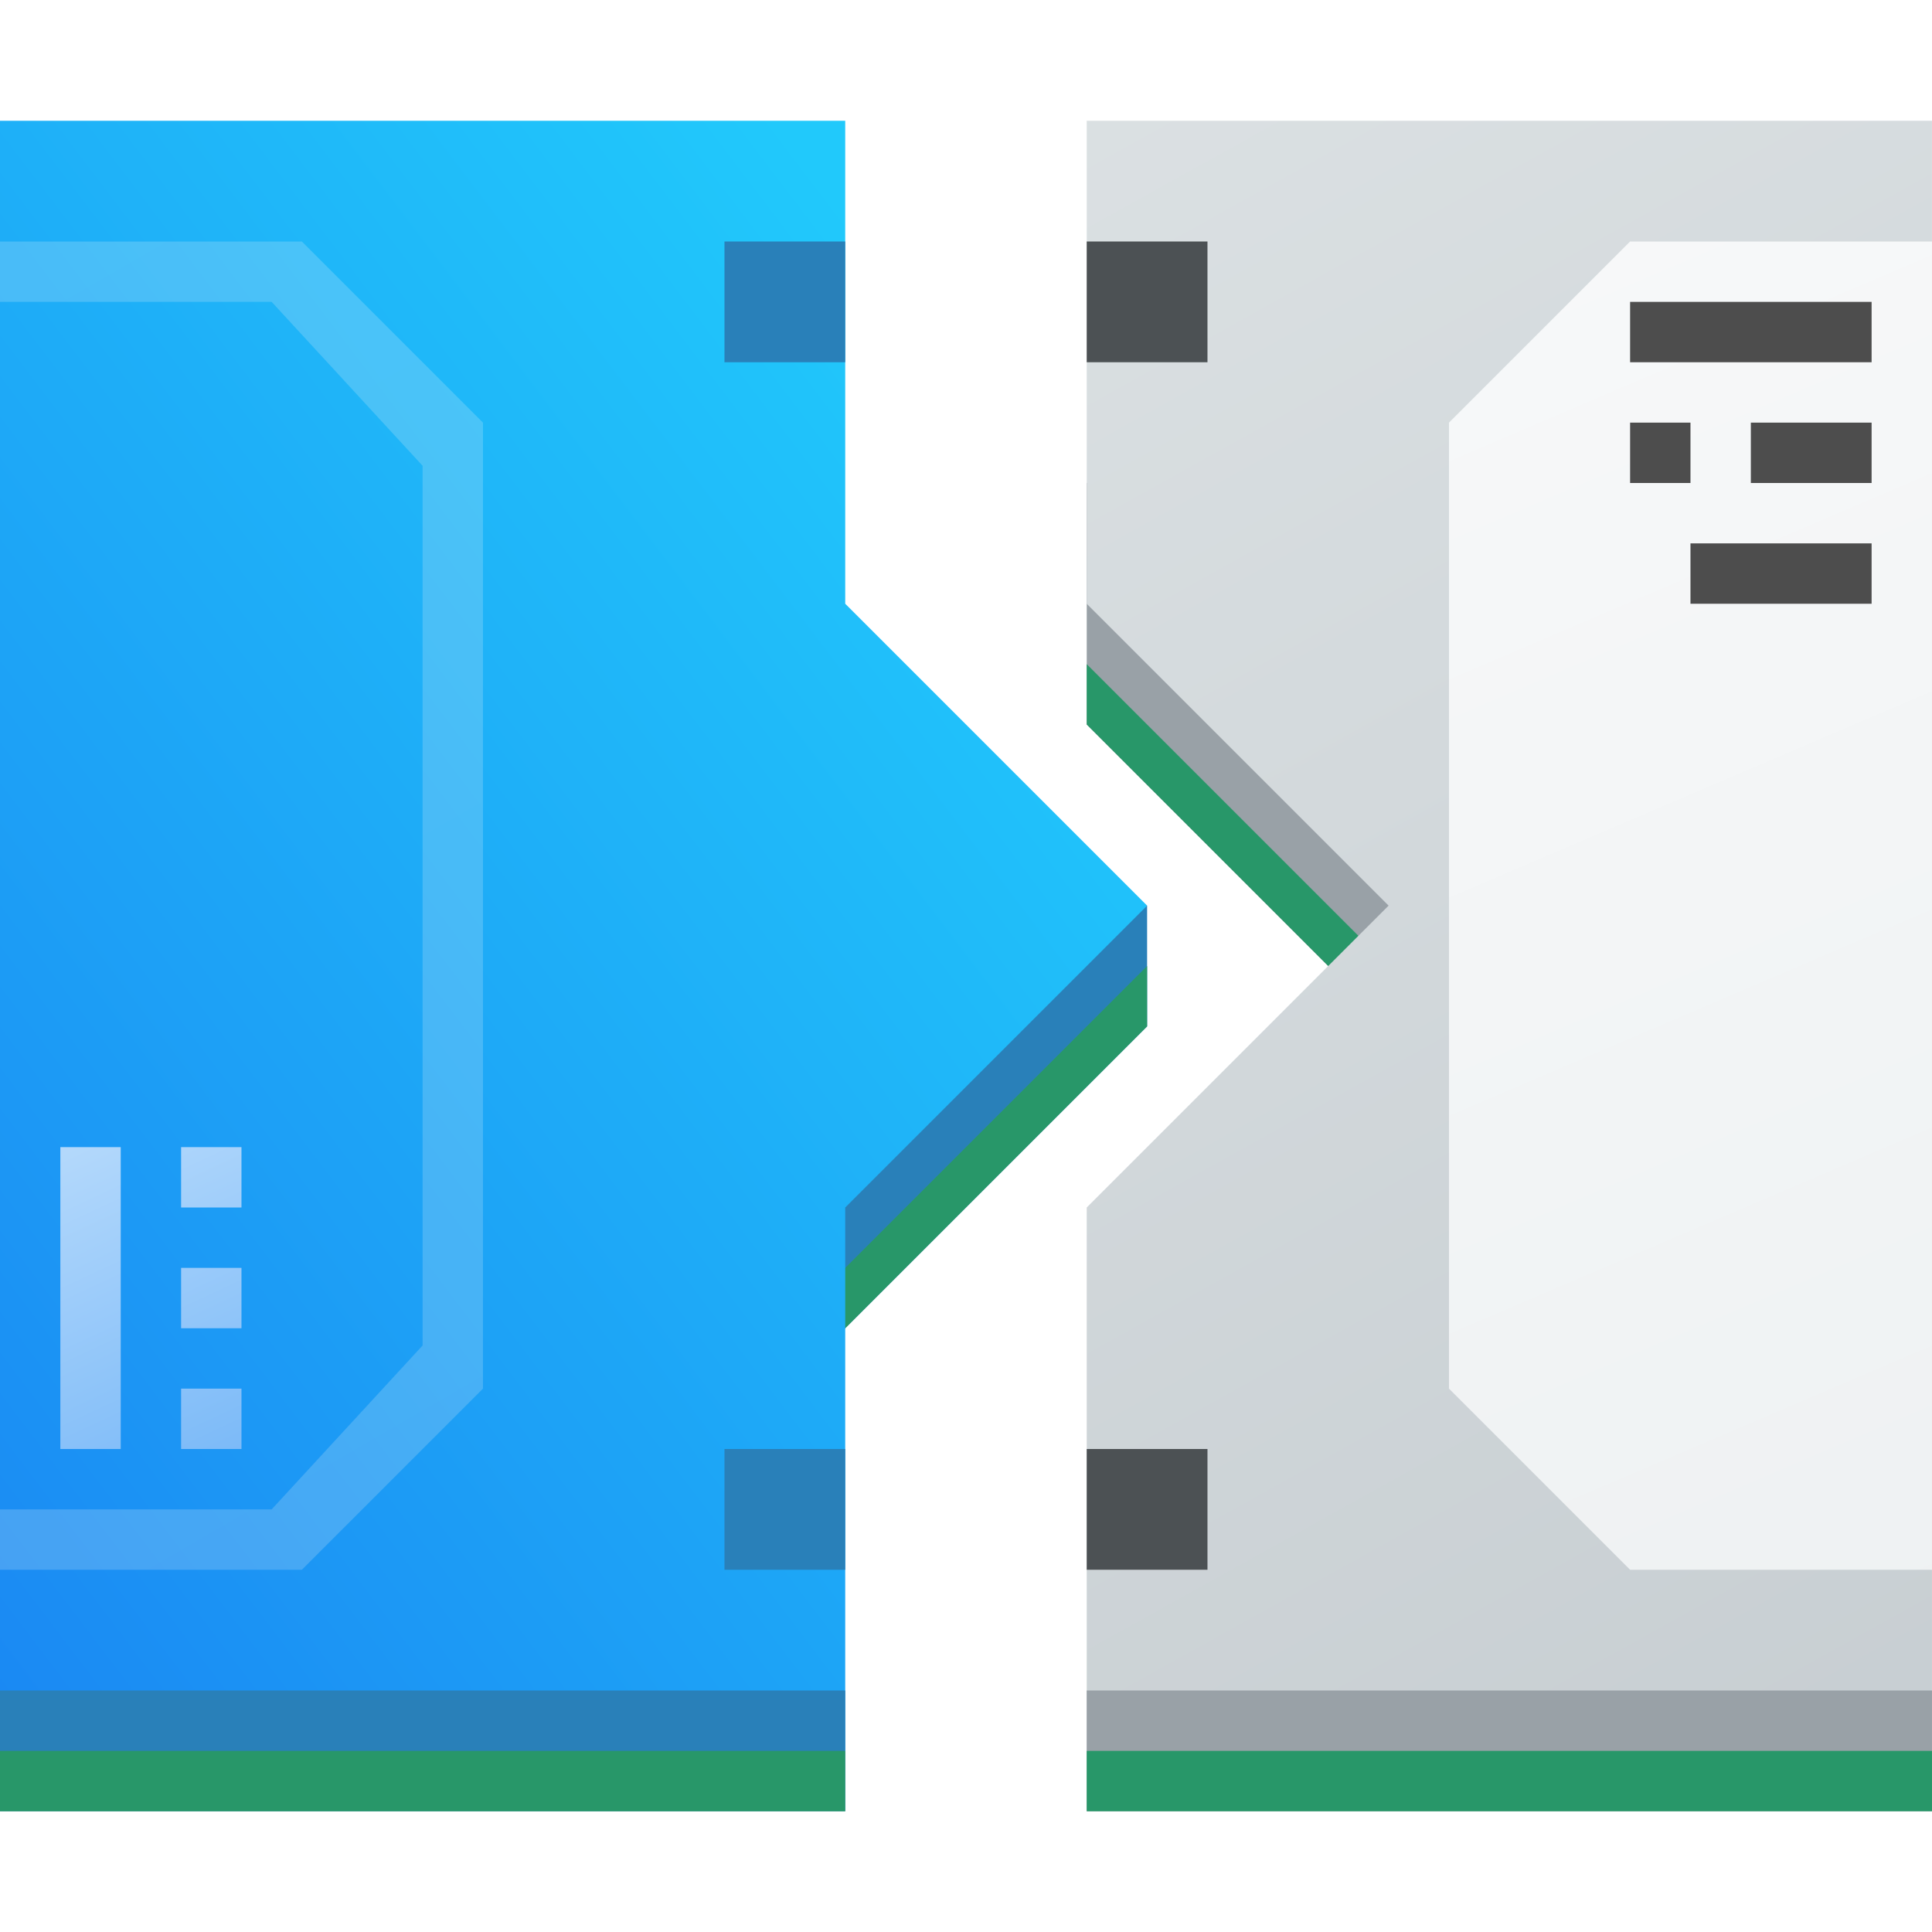
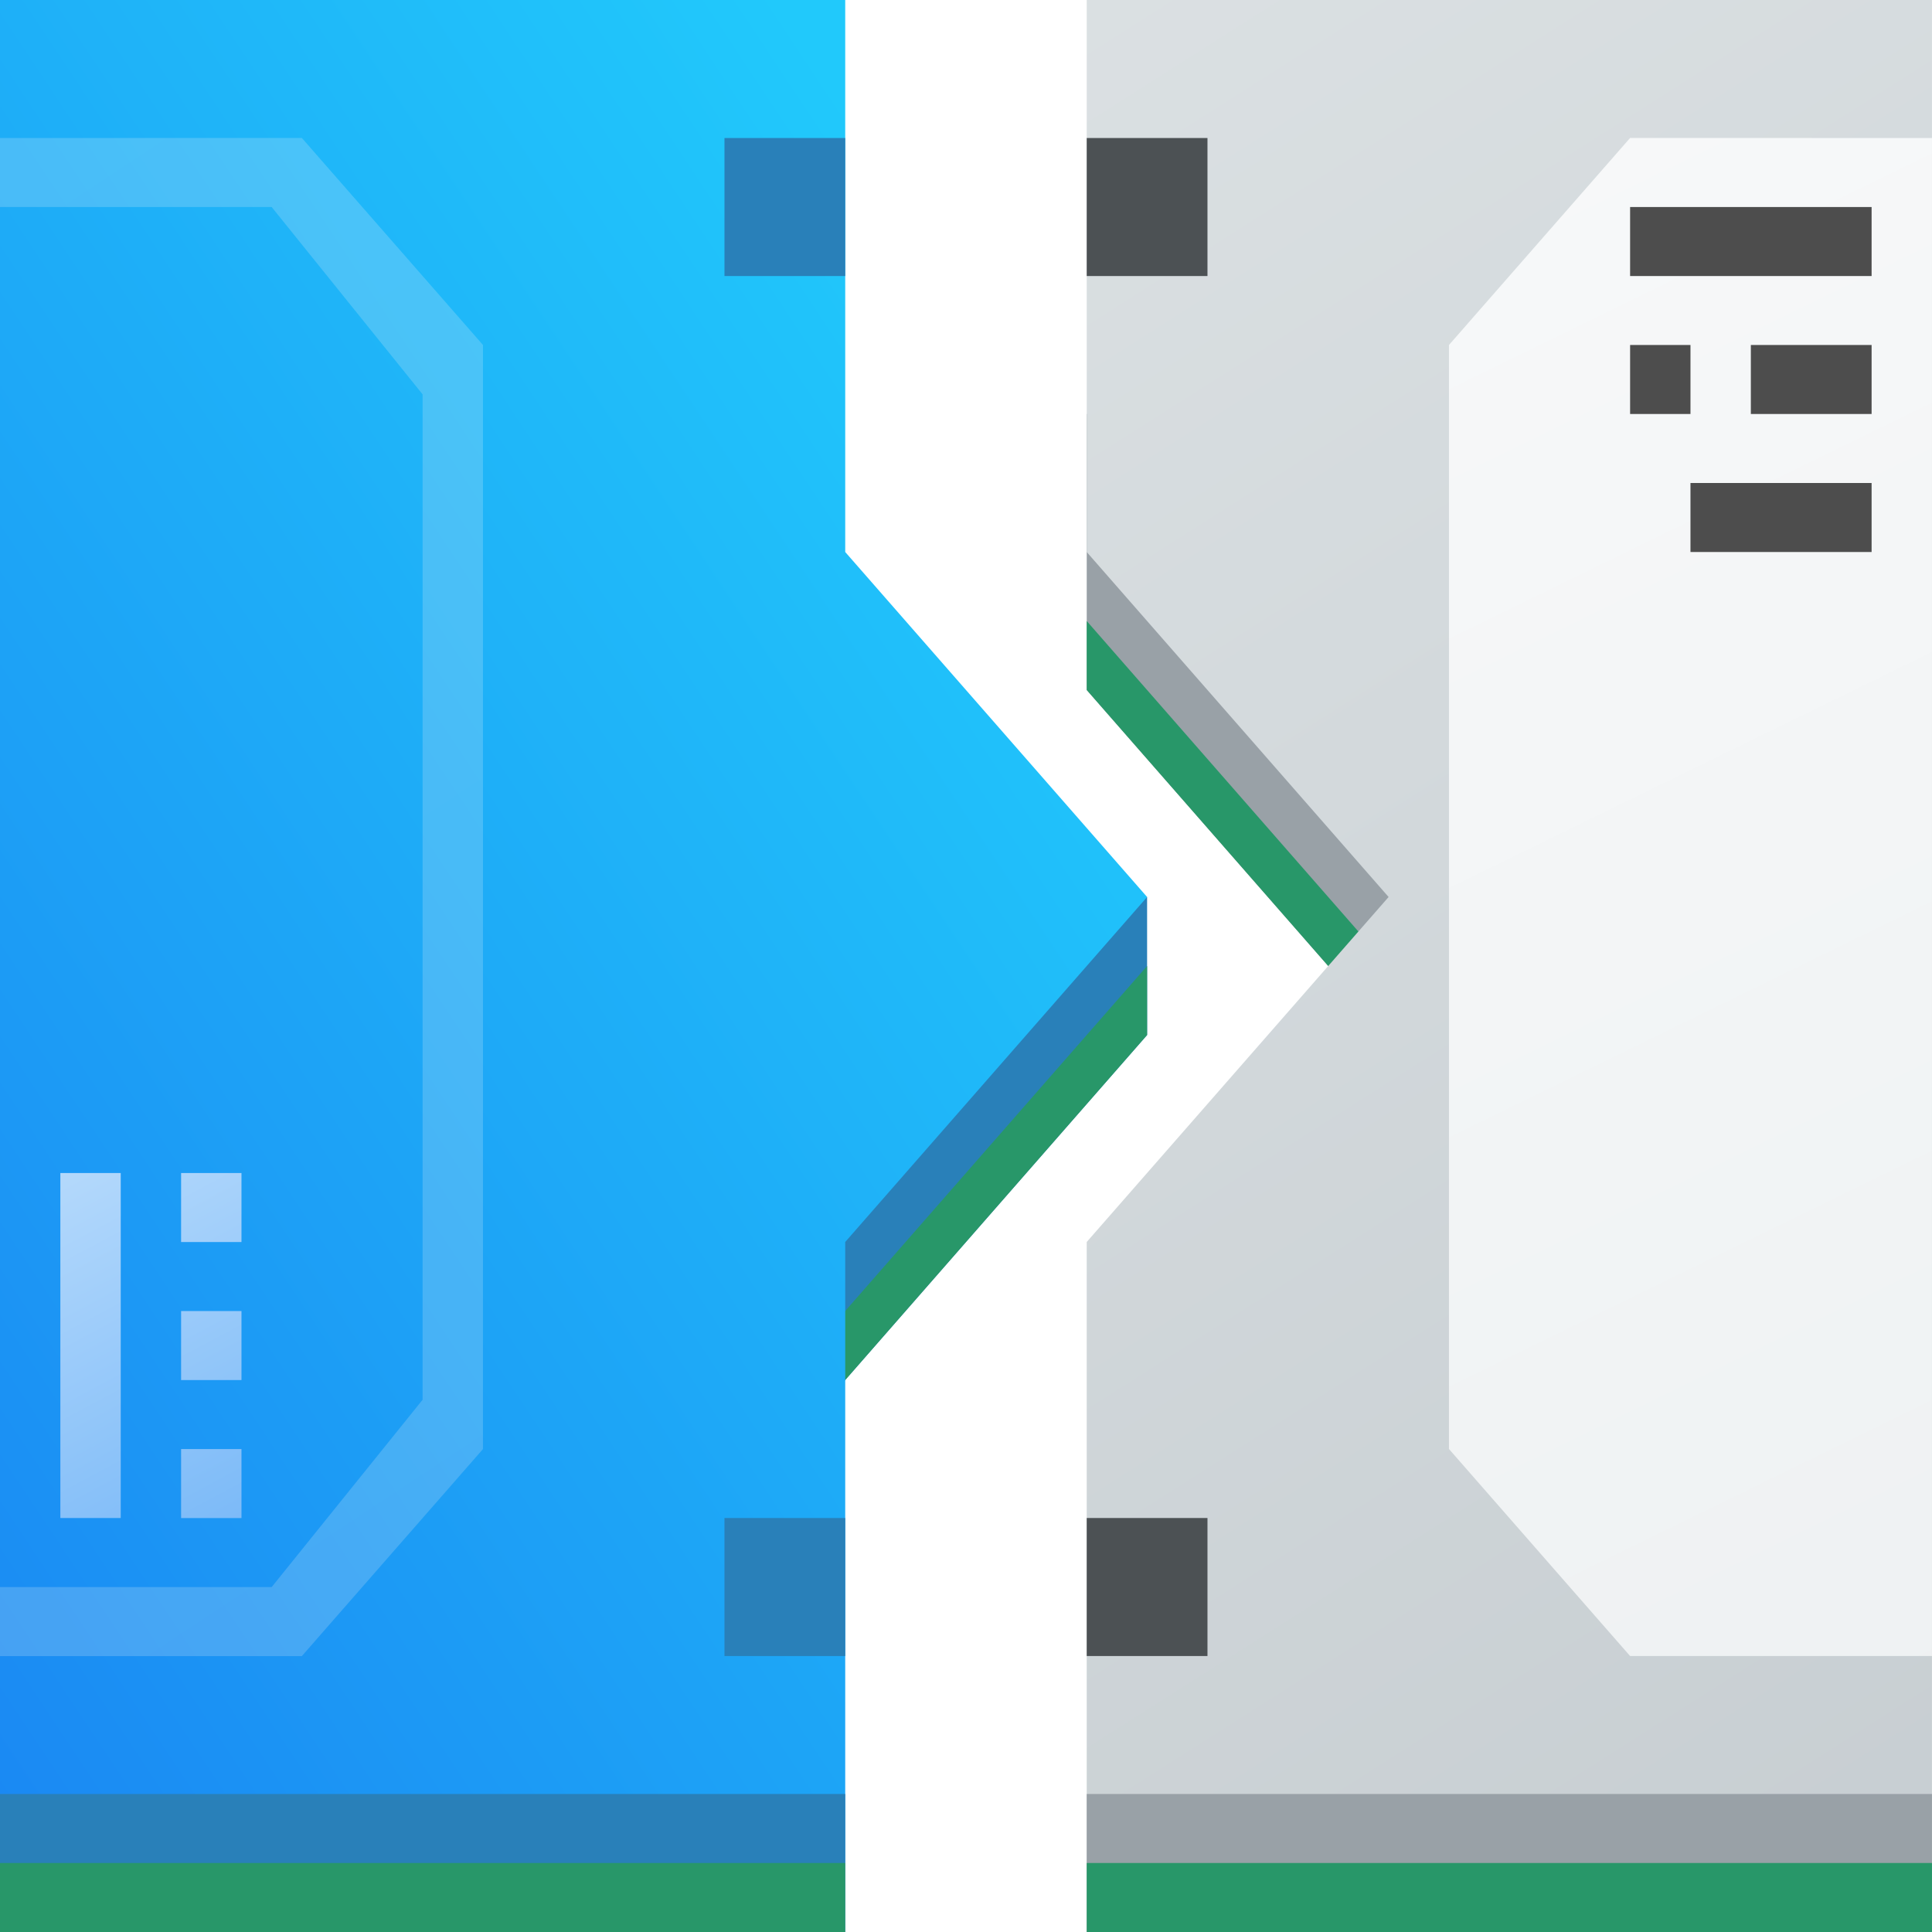
- <svg xmlns="http://www.w3.org/2000/svg" xmlns:xlink="http://www.w3.org/1999/xlink" width="32" version="1.1" height="32">
+ <svg xmlns="http://www.w3.org/2000/svg" xmlns:xlink="http://www.w3.org/1999/xlink" width="32" version="1.1" height="32" id="svg58">
  <defs id="defs5455">
    <linearGradient id="linearGradient4303">
      <stop style="stop-color:#c6cdd1" id="stop4305" />
      <stop offset="1" style="stop-color:#e0e5e7" id="stop4307" />
    </linearGradient>
    <linearGradient id="linearGradient4227">
      <stop style="stop-color:#292c2f" id="stop4229" />
      <stop offset="1" style="stop-opacity:0" id="stop4231" />
    </linearGradient>
    <linearGradient id="linearGradient3819">
      <stop style="stop-color:#eff0f1" id="stop3821" />
      <stop offset="1" style="stop-color:#bdc3c7" id="stop3823" />
    </linearGradient>
    <linearGradient id="linearGradient4303-3">
      <stop style="stop-color:#197cf1" id="stop4305-6" />
      <stop offset="1" style="stop-color:#21c9fb" id="stop4307-4" />
    </linearGradient>
-     <linearGradient id="linearGradient5193" xlink:href="#linearGradient4303-3" y1="540.798" y2="521.798" x1="384.571" gradientUnits="userSpaceOnUse" x2="409.571" gradientTransform="matrix(1 0 0 1 -6.00005 4)" />
+     <linearGradient id="linearGradient5193" xlink:href="#linearGradient4303-3" y1="540.798" y2="521.798" x1="384.571" gradientUnits="userSpaceOnUse" x2="409.571" gradientTransform="matrix(0.9999994,0,0,1.142859,-5.999786,-71.40076)" />
    <linearGradient id="linearGradient4903">
      <stop style="stop-color:#eef1f2" id="stop4905" />
      <stop offset="1" style="stop-color:#f9fafb" id="stop4907" />
    </linearGradient>
-     <linearGradient id="linearGradient5324" xlink:href="#linearGradient4903" y1="537.243" y2="507.798" x1="401.571" gradientUnits="userSpaceOnUse" x2="384.571" gradientTransform="matrix(1 0 0 1 -4.00005 5)" />
+     <linearGradient id="linearGradient5324" xlink:href="#linearGradient4903" y1="537.243" y2="507.798" x1="401.571" gradientUnits="userSpaceOnUse" x2="384.571" gradientTransform="matrix(0.9999994,0,0,1.142859,-3.999787,-70.2579)" />
    <linearGradient xlink:href="#linearGradient4256-6" id="linearGradient6638" y1="534.798" y2="510.798" gradientUnits="userSpaceOnUse" x2="0" gradientTransform="matrix(1 0 0 1 -182.8571 -77.1501)" />
    <linearGradient id="linearGradient4256-6">
      <stop style="stop-color:#8cbdf8" id="stop4258-2" />
      <stop offset="1" style="stop-color:#d5e8ff" id="stop4260-8" />
    </linearGradient>
    <linearGradient xlink:href="#linearGradient4227" id="linearGradient6640" y1="513.384" x1="396.571" y2="531.384" gradientUnits="userSpaceOnUse" x2="412.571" gradientTransform="matrix(1 0 0 1 -182.8571 -76.73579)" />
    <linearGradient xlink:href="#linearGradient4232" id="linearGradient4849" y1="43" y2="5" gradientUnits="userSpaceOnUse" x2="0" gradientTransform="matrix(1.081081 0 0 1.081081 199.7683 420.702)" />
    <linearGradient id="linearGradient4232">
      <stop style="stop-color:#3889e9" id="stop4234-0" />
      <stop offset="1" style="stop-color:#5ea5fb" id="stop4236" />
    </linearGradient>
-     <linearGradient id="linearGradient5464" xlink:href="#linearGradient4303" y1="539.798" y2="503.798" x1="432.571" gradientUnits="userSpaceOnUse" x2="412.571" gradientTransform="matrix(1 0 0 1 -10.00005 4)" />
-     <linearGradient id="linearGradient5324-8" xlink:href="#linearGradient4903" y1="536.798" y2="509.301" x1="384.571" gradientUnits="userSpaceOnUse" x2="396.327" gradientTransform="matrix(-1 0 0 1 805.1428 5)" />
+     <linearGradient id="linearGradient5464" xlink:href="#linearGradient4303" y1="539.798" y2="503.798" x1="432.571" gradientUnits="userSpaceOnUse" x2="412.571" gradientTransform="matrix(0.9999994,0,0,1.142859,-9.999783,-71.40076)" />
+     <linearGradient id="linearGradient5324-8" xlink:href="#linearGradient4903" y1="536.798" y2="509.301" x1="384.571" gradientUnits="userSpaceOnUse" x2="396.327" gradientTransform="matrix(-0.9999994,0,0,1.142859,805.1426,-70.2579)" />
    <linearGradient id="linearGradient4290-2">
      <stop style="stop-color:#7cbaf8" id="stop4292" />
      <stop offset="1" style="stop-color:#f4fcff" id="stop4294" />
    </linearGradient>
-     <linearGradient id="linearGradient5785" xlink:href="#linearGradient4290-2" y1="34" y2="22.724" x1="9" gradientUnits="userSpaceOnUse" x2="3.746" gradientTransform="matrix(1 0 0 1 379.5714 505.798)" />
+     <linearGradient id="linearGradient5785" xlink:href="#linearGradient4290-2" y1="34" y2="22.724" x1="9" gradientUnits="userSpaceOnUse" x2="3.746" gradientTransform="matrix(0.9999994,0,0,1.142859,379.5714,502.0837)" />
  </defs>
  <g id="layer1" transform="matrix(1 0 0 1 -384.5714 -515.798)">
-     <path style="fill:#2980b9;fill-rule:evenodd" id="path5195" d="m 397.571,530.798 6,0 0,2 -6,6 z" />
-     <path style="fill:#289769;fill-rule:evenodd" id="path5195-7-4-3-1" d="m 397.571,537.798 6,-6 0,1 -6,6 z" />
-     <path style="fill:url(#linearGradient5193);fill-rule:evenodd" id="path5167-5" d="m 384.571,544.798 14,0 0,-9 2.5,-2.5 2.5,-2.5 -2.5,-2.5 -2.5,-2.5 0,-8 -14,0 z" />
-     <path style="fill:#99a1a7;fill-rule:evenodd" id="path5195-7" d="m 408.571,523.798 -6,0 0,4 6,6 z" />
-     <path style="fill:#289769;fill-rule:evenodd" id="path5195-7-4-3" d="m 408.571,532.798 -6,-6 0,1 6,6 z" />
-     <path style="fill:url(#linearGradient5464);fill-rule:evenodd" id="path5167" d="m 416.571,544.798 -14,0 0,-9 5,-5 -5,-5 0,-8 14,0 z" />
-     <path style="fill:#2980b9;stroke-linejoin:round;stroke-width:0.5" id="rect5150-0" d="m 398.571,543.798 -14,0 0,2 14,0 z" />
-     <path style="fill:#99a1a7;stroke-linejoin:round;stroke-width:0.5" id="rect5150" d="m 402.571,543.798 14,0 0,2 -14,0 z" />
-     <path style="fill:#289769;stroke-linejoin:round;stroke-width:0.5" id="rect5150-30" d="m 402.571,544.798 14,0 0,1 -14,0 z" />
-     <path style="fill:url(#linearGradient5324);opacity:0.2;fill-rule:evenodd" id="path5316" d="m 384.571,519.798 0,1 4.5,0 2.5,2.715 0,14.57 -2.5,2.715 -4.5,0 0,1 5,0 3,-3 0,-16 -3,-3 z" />
-     <path style="fill:url(#linearGradient5324-8);fill-rule:evenodd" id="path5316-6" d="m 416.571,519.798 0,22 -5,0 -3,-3 0,-16 3,-3 z" />
-     <rect width="2" x="402.571" y="539.798" height="2" style="fill:#4c5154;stroke-linejoin:round;stroke-width:0.5" id="rect5589" />
-     <rect width="2" x="402.571" y="519.798" height="2" style="fill:#4c5154;stroke-linejoin:round;stroke-width:0.5" id="rect5591" />
-     <path style="fill:#289769;stroke-linejoin:round;stroke-width:0.5" id="rect5150-30-2" d="m 384.571,544.798 14,0 0,1 -14,0 z" />
-     <rect width="4" x="411.571" y="520.798" height="1" style="fill:#4d4d4d;stroke-linejoin:round;stroke-width:0.5" id="rect5658" />
-     <rect width="2" x="413.571" y="522.798" height="1" style="fill:#4d4d4d;stroke-linejoin:round;stroke-width:0.5" id="rect5660" />
-     <rect width="1" x="411.571" y="522.798" height="1" style="fill:#4d4d4d;stroke-linejoin:round;stroke-width:0.5" id="rect5662" />
-     <rect width="3" x="412.571" y="524.798" height="1" style="fill:#4d4d4d;stroke-linejoin:round;stroke-width:0.5" id="rect5664" />
-     <path style="fill:url(#linearGradient5785);stroke-linejoin:round;stroke-width:0.5" id="rect5666" d="m 385.571,534.798 0,5 1,0 0,-5 -1,0 z m 2,0 0,1 1,0 0,-1 -1,0 z m 0,2 0,1 1,0 0,-1 -1,0 z m 0,2 0,1 1,0 0,-1 -1,0 z" />
-     <rect width="2" x="396.571" y="519.798" height="2" style="fill:#2980b9;stroke-linejoin:round;stroke-width:0.5" id="rect5591-8" />
-     <rect width="2" x="396.571" y="539.798" height="2" style="fill:#2980b9;stroke-linejoin:round;stroke-width:0.5" id="rect5589-6" />
+     <path style="fill:#2980b9;fill-rule:evenodd;stroke-width:1.069" id="path5195" d="m 397.571,530.655 h 6 v 2.286 l -6,6.857 z" />
+     <path style="fill:#289769;fill-rule:evenodd;stroke-width:1.069" id="path5195-7-4-3-1" d="m 397.571,538.655 6,-6.857 v 1.143 l -6,6.857 z" />
+     <path style="fill:url(#linearGradient5193);fill-rule:evenodd;stroke-width:1.069" id="path5167-5" d="m 384.571,546.655 h 14 v -10.286 l 2.5,-2.857 2.5,-2.857 -2.5,-2.857 -2.5,-2.857 V 515.798 h -14 z" />
+     <path style="fill:#99a1a7;fill-rule:evenodd;stroke-width:1.069" id="path5195-7" d="m 408.571,522.655 h -6 v 4.571 l 6,6.857 z" />
+     <path style="fill:#289769;fill-rule:evenodd;stroke-width:1.069" id="path5195-7-4-3" d="m 408.571,532.941 -6,-6.857 v 1.143 l 6,6.857 z" />
+     <path style="fill:url(#linearGradient5464);fill-rule:evenodd;stroke-width:1.069" id="path5167" d="m 416.571,546.655 h -14 v -10.286 l 5,-5.714 -5,-5.714 V 515.798 h 14 z" />
+     <path style="fill:#2980b9;stroke-width:0.535;stroke-linejoin:round" id="rect5150-0" d="m 398.571,545.512 h -14 v 2.286 h 14 z" />
+     <path style="fill:#99a1a7;stroke-width:0.535;stroke-linejoin:round" id="rect5150" d="m 402.571,545.512 h 14 V 547.798 H 402.571 Z" />
+     <path style="fill:#289769;stroke-width:0.535;stroke-linejoin:round" id="rect5150-30" d="m 402.571,546.655 h 14 v 1.143 H 402.571 Z" />
+     <path style="opacity:0.2;fill:url(#linearGradient5324);fill-rule:evenodd;stroke-width:1.069" id="path5316" d="m 384.571,518.084 v 1.143 h 4.5 l 2.5,3.103 v 16.652 l -2.5,3.103 h -4.5 v 1.143 h 5 l 3,-3.429 V 521.512 l -3,-3.429 z" />
+     <path style="fill:url(#linearGradient5324-8);fill-rule:evenodd;stroke-width:1.069" id="path5316-6" d="m 416.571,518.084 v 25.143 h -5 l -3,-3.429 V 521.512 l 3,-3.429 z" />
+     <rect width="2" x="402.571" y="540.941" height="2.286" style="fill:#4c5154;stroke-width:0.535;stroke-linejoin:round" id="rect5589" />
+     <rect width="2" x="402.571" y="518.084" height="2.286" style="fill:#4c5154;stroke-width:0.535;stroke-linejoin:round" id="rect5591" />
+     <path style="fill:#289769;stroke-width:0.535;stroke-linejoin:round" id="rect5150-30-2" d="m 384.571,546.655 h 14 v 1.143 h -14 z" />
+     <rect width="4" x="411.571" y="519.227" height="1.143" style="fill:#4d4d4d;stroke-width:0.535;stroke-linejoin:round" id="rect5658" />
+     <rect width="2" x="413.571" y="521.512" height="1.143" style="fill:#4d4d4d;stroke-width:0.535;stroke-linejoin:round" id="rect5660" />
+     <rect width="1" x="411.571" y="521.512" height="1.143" style="fill:#4d4d4d;stroke-width:0.535;stroke-linejoin:round" id="rect5662" />
+     <rect width="3" x="412.571" y="523.798" height="1.143" style="fill:#4d4d4d;stroke-width:0.535;stroke-linejoin:round" id="rect5664" />
+     <path style="fill:url(#linearGradient5785);stroke-width:0.535;stroke-linejoin:round" id="rect5666" d="m 385.571,535.227 v 5.714 h 1 v -5.714 z m 2,0 v 1.143 h 1 v -1.143 z m 0,2.286 v 1.143 h 1 v -1.143 z m 0,2.286 v 1.143 h 1 v -1.143 z" />
+     <rect width="2" x="396.571" y="518.084" height="2.286" style="fill:#2980b9;stroke-width:0.535;stroke-linejoin:round" id="rect5591-8" />
+     <rect width="2" x="396.571" y="540.941" height="2.286" style="fill:#2980b9;stroke-width:0.535;stroke-linejoin:round" id="rect5589-6" />
  </g>
</svg>
